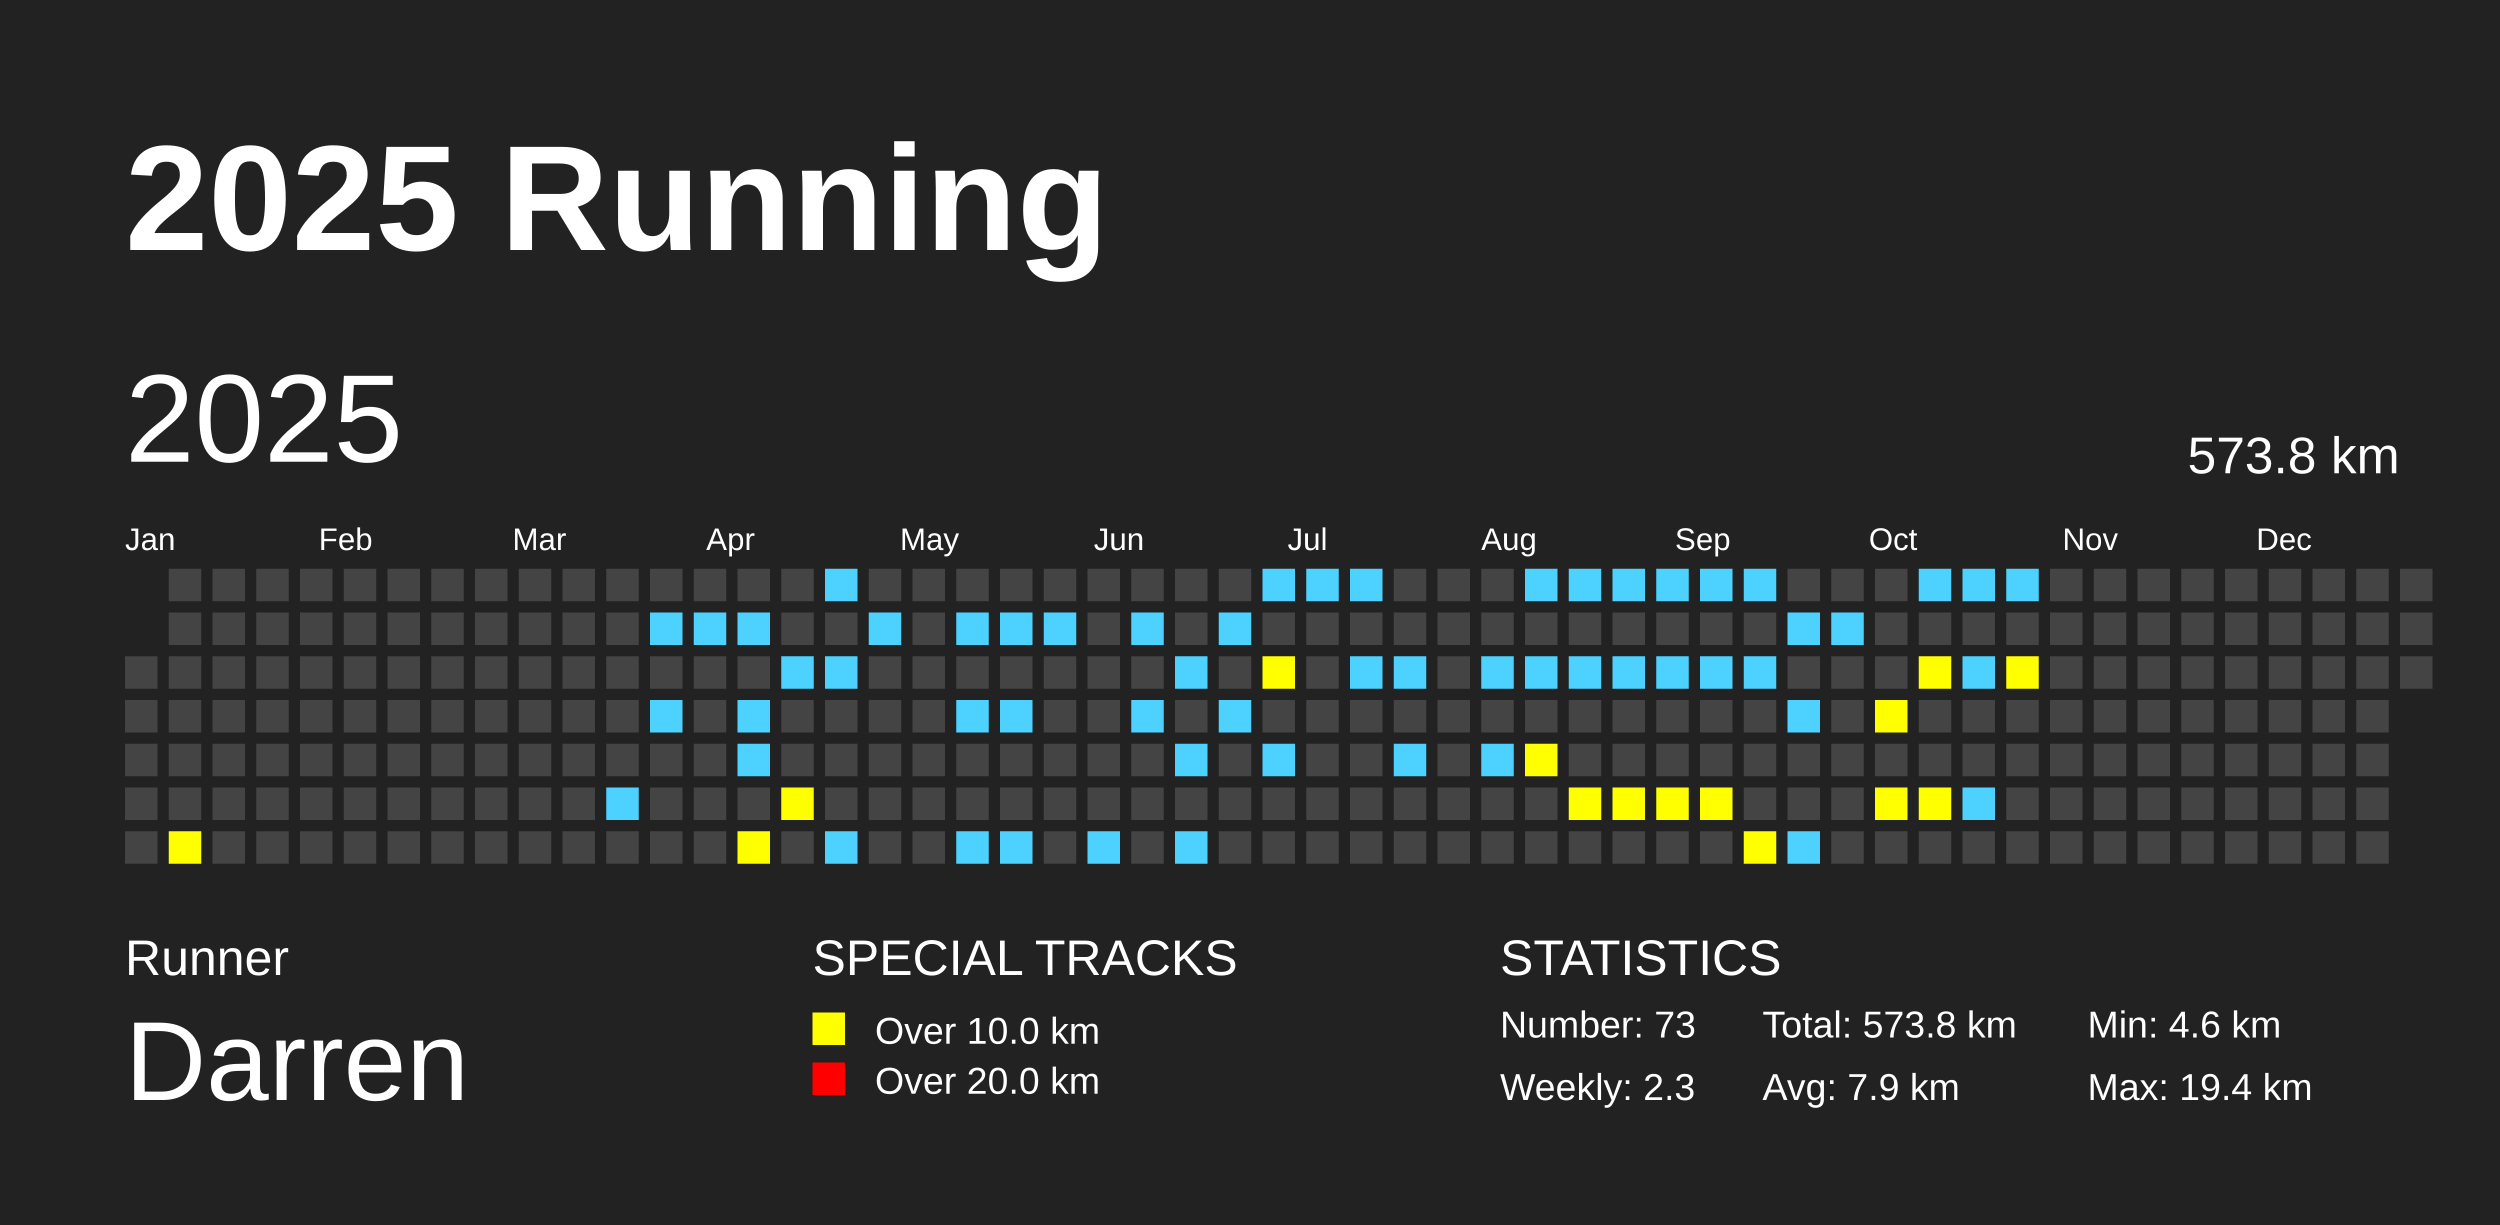
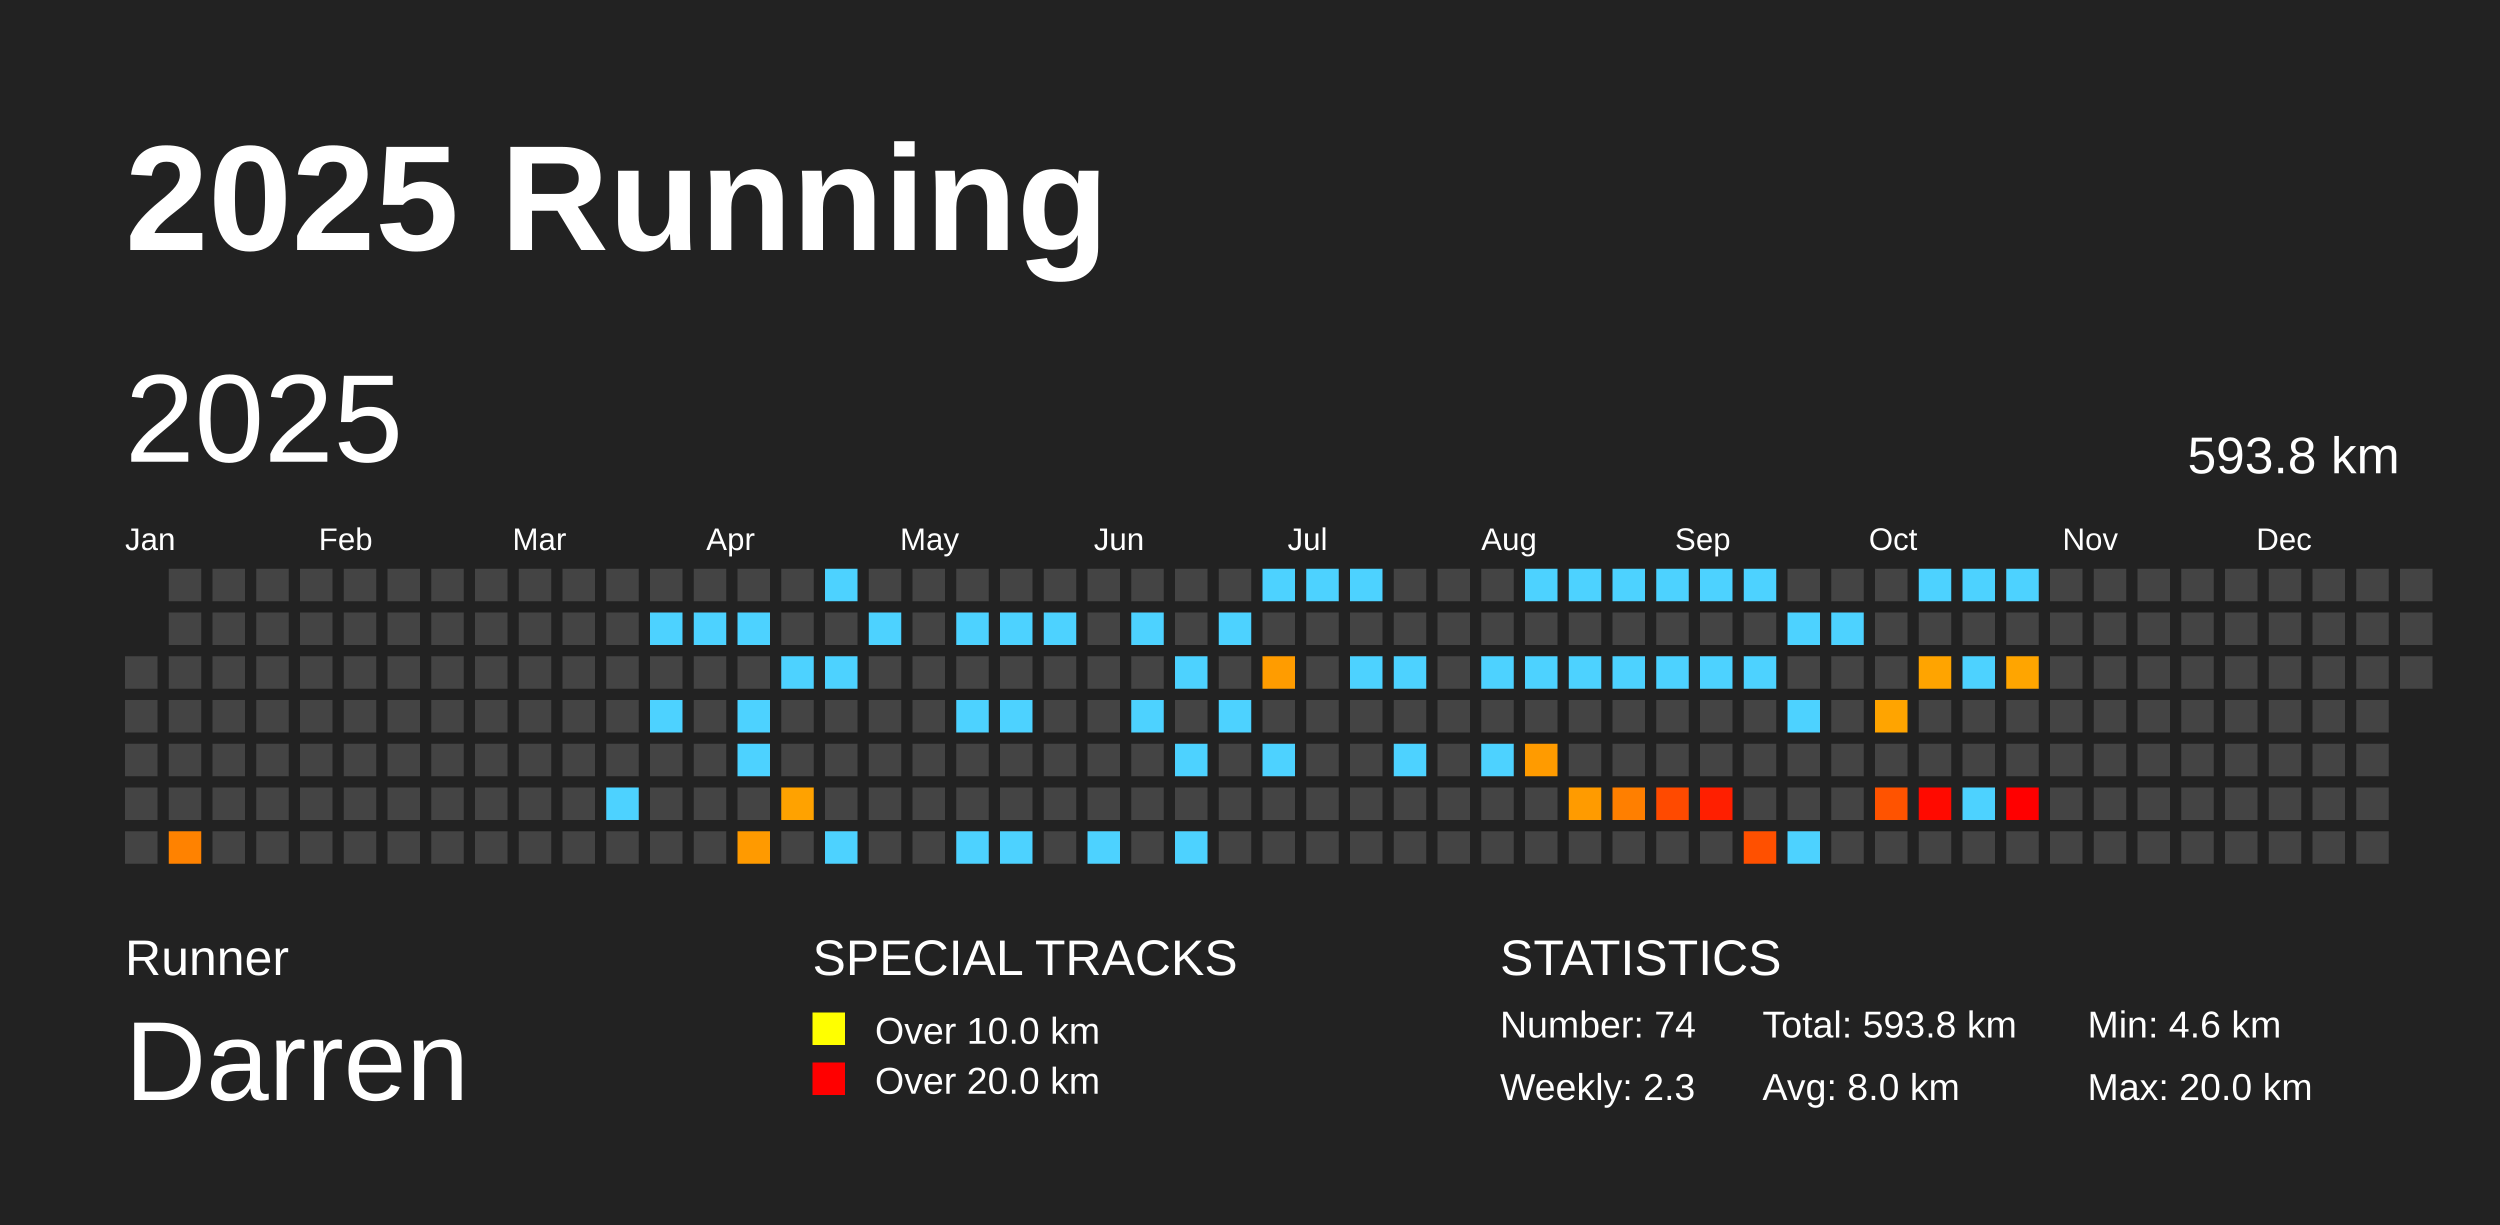
<svg xmlns="http://www.w3.org/2000/svg" baseProfile="full" height="98mm" version="1.1" viewBox="0,0,200,98" width="200mm">
  <defs />
  <rect fill="#222222" height="98" width="200" x="0" y="0" />
  <text fill="#FFFFFF" style="font-size:12px; font-family:Arial; font-weight:bold;" x="10" y="20">2025 Running</text>
  <text fill="#FFFFFF" style="font-size:4px; font-family:Arial" x="10" y="78">Runner</text>
  <text fill="#FFFFFF" style="font-size:9px; font-family:Arial" x="10" y="88">Darren</text>
  <text fill="#FFFFFF" style="font-size:4px; font-family:Arial" x="65" y="78">SPECIAL TRACKS</text>
  <rect fill="yellow" height="2.6" width="2.6" x="65" y="81" />
  <text fill="#FFFFFF" style="font-size:3px; font-family:Arial" x="70" y="83.5">Over 10.0 km</text>
  <rect fill="red" height="2.6" width="2.6" x="65" y="85" />
  <text fill="#FFFFFF" style="font-size:3px; font-family:Arial" x="70" y="87.5">Over 20.0 km</text>
  <text fill="#FFFFFF" style="font-size:4px; font-family:Arial" x="120" y="78">STATISTICS</text>
-   <text fill="#FFFFFF" style="font-size:3px; font-family:Arial" x="120" y="83">Number: 73</text>
+   <text fill="#FFFFFF" style="font-size:3px; font-family:Arial" x="120" y="83">Number: 74</text>
  <text fill="#FFFFFF" style="font-size:3px; font-family:Arial" x="120" y="88">Weekly: 2.3</text>
-   <text fill="#FFFFFF" style="font-size:3px; font-family:Arial" x="141" y="83">Total: 573.8 km</text>
-   <text fill="#FFFFFF" style="font-size:3px; font-family:Arial" x="141" y="88">Avg: 7.9 km</text>
+   <text fill="#FFFFFF" style="font-size:3px; font-family:Arial" x="141" y="83">Total: 593.8 km</text>
+   <text fill="#FFFFFF" style="font-size:3px; font-family:Arial" x="141" y="88">Avg: 8.0 km</text>
  <text fill="#FFFFFF" style="font-size:3px; font-family:Arial" x="167" y="83">Min: 4.6 km</text>
-   <text fill="#FFFFFF" style="font-size:3px; font-family:Arial" x="167" y="88">Max: 19.4 km</text>
+   <text fill="#FFFFFF" style="font-size:3px; font-family:Arial" x="167" y="88">Max: 20.0 km</text>
  <text dominant-baseline="hanging" fill="#FFFFFF" style="font-size:10.0px; font-family:Arial;" x="10" y="30">2025</text>
-   <text dominant-baseline="hanging" fill="#FFFFFF" style="font-size:4.125px; font-family:Arial;" x="175" y="35">573.8 km</text>
+   <text dominant-baseline="hanging" fill="#FFFFFF" style="font-size:4.125px; font-family:Arial;" x="175" y="35">593.8 km</text>
  <text fill="#FFFFFF" style="font-size:2.5px; font-family:Arial" x="10.0" y="44">Jan</text>
  <text fill="#FFFFFF" style="font-size:2.5px; font-family:Arial" x="25.5" y="44">Feb</text>
  <text fill="#FFFFFF" style="font-size:2.5px; font-family:Arial" x="41.0" y="44">Mar</text>
  <text fill="#FFFFFF" style="font-size:2.5px; font-family:Arial" x="56.5" y="44">Apr</text>
  <text fill="#FFFFFF" style="font-size:2.5px; font-family:Arial" x="72.0" y="44">May</text>
  <text fill="#FFFFFF" style="font-size:2.5px; font-family:Arial" x="87.5" y="44">Jun</text>
  <text fill="#FFFFFF" style="font-size:2.5px; font-family:Arial" x="103.0" y="44">Jul</text>
  <text fill="#FFFFFF" style="font-size:2.5px; font-family:Arial" x="118.5" y="44">Aug</text>
  <text fill="#FFFFFF" style="font-size:2.5px; font-family:Arial" x="134.0" y="44">Sep</text>
  <text fill="#FFFFFF" style="font-size:2.5px; font-family:Arial" x="149.5" y="44">Oct</text>
  <text fill="#FFFFFF" style="font-size:2.5px; font-family:Arial" x="165.0" y="44">Nov</text>
  <text fill="#FFFFFF" style="font-size:2.5px; font-family:Arial" x="180.5" y="44">Dec</text>
  <rect fill="#444444" height="2.6" width="2.6" x="10.0" y="52.5" />
  <rect fill="#444444" height="2.6" width="2.6" x="10.0" y="56.0" />
  <rect fill="#444444" height="2.6" width="2.6" x="10.0" y="59.5" />
  <rect fill="#444444" height="2.6" width="2.6" x="10.0" y="63.0" />
  <rect fill="#444444" height="2.6" width="2.6" x="10.0" y="66.5" />
  <rect fill="#444444" height="2.6" width="2.6" x="13.5" y="45.5" />
  <rect fill="#444444" height="2.6" width="2.6" x="13.5" y="49.0" />
  <rect fill="#444444" height="2.6" width="2.6" x="13.5" y="52.5" />
  <rect fill="#444444" height="2.6" width="2.6" x="13.5" y="56.0" />
  <rect fill="#444444" height="2.6" width="2.6" x="13.5" y="59.5" />
  <rect fill="#444444" height="2.6" width="2.6" x="13.5" y="63.0" />
-   <rect fill="yellow" height="2.6" width="2.6" x="13.5" y="66.5" />
+   <rect fill="#ff8200" height="2.6" width="2.6" x="13.5" y="66.5" />
  <rect fill="#444444" height="2.6" width="2.6" x="17.0" y="45.5" />
  <rect fill="#444444" height="2.6" width="2.6" x="17.0" y="49.0" />
  <rect fill="#444444" height="2.6" width="2.6" x="17.0" y="52.5" />
  <rect fill="#444444" height="2.6" width="2.6" x="17.0" y="56.0" />
  <rect fill="#444444" height="2.6" width="2.6" x="17.0" y="59.5" />
  <rect fill="#444444" height="2.6" width="2.6" x="17.0" y="63.0" />
  <rect fill="#444444" height="2.6" width="2.6" x="17.0" y="66.5" />
  <rect fill="#444444" height="2.6" width="2.6" x="20.5" y="45.5" />
  <rect fill="#444444" height="2.6" width="2.6" x="20.5" y="49.0" />
  <rect fill="#444444" height="2.6" width="2.6" x="20.5" y="52.5" />
  <rect fill="#444444" height="2.6" width="2.6" x="20.5" y="56.0" />
  <rect fill="#444444" height="2.6" width="2.6" x="20.5" y="59.5" />
  <rect fill="#444444" height="2.6" width="2.6" x="20.5" y="63.0" />
  <rect fill="#444444" height="2.6" width="2.6" x="20.5" y="66.5" />
  <rect fill="#444444" height="2.6" width="2.6" x="24.0" y="45.5" />
  <rect fill="#444444" height="2.6" width="2.6" x="24.0" y="49.0" />
  <rect fill="#444444" height="2.6" width="2.6" x="24.0" y="52.5" />
  <rect fill="#444444" height="2.6" width="2.6" x="24.0" y="56.0" />
  <rect fill="#444444" height="2.6" width="2.6" x="24.0" y="59.5" />
  <rect fill="#444444" height="2.6" width="2.6" x="24.0" y="63.0" />
  <rect fill="#444444" height="2.6" width="2.6" x="24.0" y="66.5" />
  <rect fill="#444444" height="2.6" width="2.6" x="27.5" y="45.5" />
  <rect fill="#444444" height="2.6" width="2.6" x="27.5" y="49.0" />
  <rect fill="#444444" height="2.6" width="2.6" x="27.5" y="52.5" />
  <rect fill="#444444" height="2.6" width="2.6" x="27.5" y="56.0" />
  <rect fill="#444444" height="2.6" width="2.6" x="27.5" y="59.5" />
  <rect fill="#444444" height="2.6" width="2.6" x="27.5" y="63.0" />
  <rect fill="#444444" height="2.6" width="2.6" x="27.5" y="66.5" />
  <rect fill="#444444" height="2.6" width="2.6" x="31.0" y="45.5" />
  <rect fill="#444444" height="2.6" width="2.6" x="31.0" y="49.0" />
  <rect fill="#444444" height="2.6" width="2.6" x="31.0" y="52.5" />
  <rect fill="#444444" height="2.6" width="2.6" x="31.0" y="56.0" />
  <rect fill="#444444" height="2.6" width="2.6" x="31.0" y="59.5" />
  <rect fill="#444444" height="2.6" width="2.6" x="31.0" y="63.0" />
  <rect fill="#444444" height="2.6" width="2.6" x="31.0" y="66.5" />
  <rect fill="#444444" height="2.6" width="2.6" x="34.5" y="45.5" />
  <rect fill="#444444" height="2.6" width="2.6" x="34.5" y="49.0" />
  <rect fill="#444444" height="2.6" width="2.6" x="34.5" y="52.5" />
  <rect fill="#444444" height="2.6" width="2.6" x="34.5" y="56.0" />
  <rect fill="#444444" height="2.6" width="2.6" x="34.5" y="59.5" />
  <rect fill="#444444" height="2.6" width="2.6" x="34.5" y="63.0" />
  <rect fill="#444444" height="2.6" width="2.6" x="34.5" y="66.5" />
  <rect fill="#444444" height="2.6" width="2.6" x="38.0" y="45.5" />
  <rect fill="#444444" height="2.6" width="2.6" x="38.0" y="49.0" />
  <rect fill="#444444" height="2.6" width="2.6" x="38.0" y="52.5" />
  <rect fill="#444444" height="2.6" width="2.6" x="38.0" y="56.0" />
  <rect fill="#444444" height="2.6" width="2.6" x="38.0" y="59.5" />
  <rect fill="#444444" height="2.6" width="2.6" x="38.0" y="63.0" />
  <rect fill="#444444" height="2.6" width="2.6" x="38.0" y="66.5" />
  <rect fill="#444444" height="2.6" width="2.6" x="41.5" y="45.5" />
  <rect fill="#444444" height="2.6" width="2.6" x="41.5" y="49.0" />
  <rect fill="#444444" height="2.6" width="2.6" x="41.5" y="52.5" />
  <rect fill="#444444" height="2.6" width="2.6" x="41.5" y="56.0" />
  <rect fill="#444444" height="2.6" width="2.6" x="41.5" y="59.5" />
  <rect fill="#444444" height="2.6" width="2.6" x="41.5" y="63.0" />
  <rect fill="#444444" height="2.6" width="2.6" x="41.5" y="66.5" />
  <rect fill="#444444" height="2.6" width="2.6" x="45.0" y="45.5" />
  <rect fill="#444444" height="2.6" width="2.6" x="45.0" y="49.0" />
  <rect fill="#444444" height="2.6" width="2.6" x="45.0" y="52.5" />
  <rect fill="#444444" height="2.6" width="2.6" x="45.0" y="56.0" />
  <rect fill="#444444" height="2.6" width="2.6" x="45.0" y="59.5" />
  <rect fill="#444444" height="2.6" width="2.6" x="45.0" y="63.0" />
  <rect fill="#444444" height="2.6" width="2.6" x="45.0" y="66.5" />
  <rect fill="#444444" height="2.6" width="2.6" x="48.5" y="45.5" />
  <rect fill="#444444" height="2.6" width="2.6" x="48.5" y="49.0" />
  <rect fill="#444444" height="2.6" width="2.6" x="48.5" y="52.5" />
  <rect fill="#444444" height="2.6" width="2.6" x="48.5" y="56.0" />
  <rect fill="#444444" height="2.6" width="2.6" x="48.5" y="59.5" />
-   <rect fill="#4DD2FF" height="2.6" width="2.6" x="48.5" y="63.0" />
+   <rect fill="#4dd2ff" height="2.6" width="2.6" x="48.5" y="63.0" />
  <rect fill="#444444" height="2.6" width="2.6" x="48.5" y="66.5" />
  <rect fill="#444444" height="2.6" width="2.6" x="52.0" y="45.5" />
-   <rect fill="#4DD2FF" height="2.6" width="2.6" x="52.0" y="49.0" />
+   <rect fill="#4dd2ff" height="2.6" width="2.6" x="52.0" y="49.0" />
  <rect fill="#444444" height="2.6" width="2.6" x="52.0" y="52.5" />
-   <rect fill="#4DD2FF" height="2.6" width="2.6" x="52.0" y="56.0" />
+   <rect fill="#4dd2ff" height="2.6" width="2.6" x="52.0" y="56.0" />
  <rect fill="#444444" height="2.6" width="2.6" x="52.0" y="59.5" />
  <rect fill="#444444" height="2.6" width="2.6" x="52.0" y="63.0" />
  <rect fill="#444444" height="2.6" width="2.6" x="52.0" y="66.5" />
  <rect fill="#444444" height="2.6" width="2.6" x="55.5" y="45.5" />
-   <rect fill="#4DD2FF" height="2.6" width="2.6" x="55.5" y="49.0" />
+   <rect fill="#4dd2ff" height="2.6" width="2.6" x="55.5" y="49.0" />
  <rect fill="#444444" height="2.6" width="2.6" x="55.5" y="52.5" />
  <rect fill="#444444" height="2.6" width="2.6" x="55.5" y="56.0" />
  <rect fill="#444444" height="2.6" width="2.6" x="55.5" y="59.5" />
  <rect fill="#444444" height="2.6" width="2.6" x="55.5" y="63.0" />
  <rect fill="#444444" height="2.6" width="2.6" x="55.5" y="66.5" />
  <rect fill="#444444" height="2.6" width="2.6" x="59.0" y="45.5" />
-   <rect fill="#4DD2FF" height="2.6" width="2.6" x="59.0" y="49.0" />
+   <rect fill="#4dd2ff" height="2.6" width="2.6" x="59.0" y="49.0" />
  <rect fill="#444444" height="2.6" width="2.6" x="59.0" y="52.5" />
-   <rect fill="#4DD2FF" height="2.6" width="2.6" x="59.0" y="56.0" />
-   <rect fill="#4DD2FF" height="2.6" width="2.6" x="59.0" y="59.5" />
+   <rect fill="#4dd2ff" height="2.6" width="2.6" x="59.0" y="56.0" />
+   <rect fill="#4dd2ff" height="2.6" width="2.6" x="59.0" y="59.5" />
  <rect fill="#444444" height="2.6" width="2.6" x="59.0" y="63.0" />
-   <rect fill="yellow" height="2.6" width="2.6" x="59.0" y="66.5" />
+   <rect fill="#ff9a00" height="2.6" width="2.6" x="59.0" y="66.5" />
  <rect fill="#444444" height="2.6" width="2.6" x="62.5" y="45.5" />
  <rect fill="#444444" height="2.6" width="2.6" x="62.5" y="49.0" />
-   <rect fill="#4DD2FF" height="2.6" width="2.6" x="62.5" y="52.5" />
+   <rect fill="#4dd2ff" height="2.6" width="2.6" x="62.5" y="52.5" />
  <rect fill="#444444" height="2.6" width="2.6" x="62.5" y="56.0" />
  <rect fill="#444444" height="2.6" width="2.6" x="62.5" y="59.5" />
-   <rect fill="yellow" height="2.6" width="2.6" x="62.5" y="63.0" />
+   <rect fill="#ffa200" height="2.6" width="2.6" x="62.5" y="63.0" />
  <rect fill="#444444" height="2.6" width="2.6" x="62.5" y="66.5" />
-   <rect fill="#4DD2FF" height="2.6" width="2.6" x="66.0" y="45.5" />
+   <rect fill="#4dd2ff" height="2.6" width="2.6" x="66.0" y="45.5" />
  <rect fill="#444444" height="2.6" width="2.6" x="66.0" y="49.0" />
-   <rect fill="#4DD2FF" height="2.6" width="2.6" x="66.0" y="52.5" />
+   <rect fill="#4dd2ff" height="2.6" width="2.6" x="66.0" y="52.5" />
  <rect fill="#444444" height="2.6" width="2.6" x="66.0" y="56.0" />
  <rect fill="#444444" height="2.6" width="2.6" x="66.0" y="59.5" />
  <rect fill="#444444" height="2.6" width="2.6" x="66.0" y="63.0" />
-   <rect fill="#4DD2FF" height="2.6" width="2.6" x="66.0" y="66.5" />
+   <rect fill="#4dd2ff" height="2.6" width="2.6" x="66.0" y="66.5" />
  <rect fill="#444444" height="2.6" width="2.6" x="69.5" y="45.5" />
-   <rect fill="#4DD2FF" height="2.6" width="2.6" x="69.5" y="49.0" />
+   <rect fill="#4dd2ff" height="2.6" width="2.6" x="69.5" y="49.0" />
  <rect fill="#444444" height="2.6" width="2.6" x="69.5" y="52.5" />
  <rect fill="#444444" height="2.6" width="2.6" x="69.5" y="56.0" />
  <rect fill="#444444" height="2.6" width="2.6" x="69.5" y="59.5" />
  <rect fill="#444444" height="2.6" width="2.6" x="69.5" y="63.0" />
  <rect fill="#444444" height="2.6" width="2.6" x="69.5" y="66.5" />
  <rect fill="#444444" height="2.6" width="2.6" x="73.0" y="45.5" />
  <rect fill="#444444" height="2.6" width="2.6" x="73.0" y="49.0" />
  <rect fill="#444444" height="2.6" width="2.6" x="73.0" y="52.5" />
  <rect fill="#444444" height="2.6" width="2.6" x="73.0" y="56.0" />
  <rect fill="#444444" height="2.6" width="2.6" x="73.0" y="59.5" />
  <rect fill="#444444" height="2.6" width="2.6" x="73.0" y="63.0" />
  <rect fill="#444444" height="2.6" width="2.6" x="73.0" y="66.5" />
  <rect fill="#444444" height="2.6" width="2.6" x="76.5" y="45.5" />
-   <rect fill="#4DD2FF" height="2.6" width="2.6" x="76.5" y="49.0" />
+   <rect fill="#4dd2ff" height="2.6" width="2.6" x="76.5" y="49.0" />
  <rect fill="#444444" height="2.6" width="2.6" x="76.5" y="52.5" />
-   <rect fill="#4DD2FF" height="2.6" width="2.6" x="76.5" y="56.0" />
+   <rect fill="#4dd2ff" height="2.6" width="2.6" x="76.5" y="56.0" />
  <rect fill="#444444" height="2.6" width="2.6" x="76.5" y="59.5" />
  <rect fill="#444444" height="2.6" width="2.6" x="76.5" y="63.0" />
-   <rect fill="#4DD2FF" height="2.6" width="2.6" x="76.5" y="66.5" />
+   <rect fill="#4dd2ff" height="2.6" width="2.6" x="76.5" y="66.5" />
  <rect fill="#444444" height="2.6" width="2.6" x="80.0" y="45.5" />
-   <rect fill="#4DD2FF" height="2.6" width="2.6" x="80.0" y="49.0" />
+   <rect fill="#4dd2ff" height="2.6" width="2.6" x="80.0" y="49.0" />
  <rect fill="#444444" height="2.6" width="2.6" x="80.0" y="52.5" />
-   <rect fill="#4DD2FF" height="2.6" width="2.6" x="80.0" y="56.0" />
+   <rect fill="#4dd2ff" height="2.6" width="2.6" x="80.0" y="56.0" />
  <rect fill="#444444" height="2.6" width="2.6" x="80.0" y="59.5" />
  <rect fill="#444444" height="2.6" width="2.6" x="80.0" y="63.0" />
-   <rect fill="#4DD2FF" height="2.6" width="2.6" x="80.0" y="66.5" />
+   <rect fill="#4dd2ff" height="2.6" width="2.6" x="80.0" y="66.5" />
  <rect fill="#444444" height="2.6" width="2.6" x="83.5" y="45.5" />
-   <rect fill="#4DD2FF" height="2.6" width="2.6" x="83.5" y="49.0" />
+   <rect fill="#4dd2ff" height="2.6" width="2.6" x="83.5" y="49.0" />
  <rect fill="#444444" height="2.6" width="2.6" x="83.5" y="52.5" />
  <rect fill="#444444" height="2.6" width="2.6" x="83.5" y="56.0" />
  <rect fill="#444444" height="2.6" width="2.6" x="83.5" y="59.5" />
  <rect fill="#444444" height="2.6" width="2.6" x="83.5" y="63.0" />
  <rect fill="#444444" height="2.6" width="2.6" x="83.5" y="66.5" />
  <rect fill="#444444" height="2.6" width="2.6" x="87.0" y="45.5" />
  <rect fill="#444444" height="2.6" width="2.6" x="87.0" y="49.0" />
  <rect fill="#444444" height="2.6" width="2.6" x="87.0" y="52.5" />
  <rect fill="#444444" height="2.6" width="2.6" x="87.0" y="56.0" />
  <rect fill="#444444" height="2.6" width="2.6" x="87.0" y="59.5" />
  <rect fill="#444444" height="2.6" width="2.6" x="87.0" y="63.0" />
-   <rect fill="#4DD2FF" height="2.6" width="2.6" x="87.0" y="66.5" />
+   <rect fill="#4dd2ff" height="2.6" width="2.6" x="87.0" y="66.5" />
  <rect fill="#444444" height="2.6" width="2.6" x="90.5" y="45.5" />
-   <rect fill="#4DD2FF" height="2.6" width="2.6" x="90.5" y="49.0" />
+   <rect fill="#4dd2ff" height="2.6" width="2.6" x="90.5" y="49.0" />
  <rect fill="#444444" height="2.6" width="2.6" x="90.5" y="52.5" />
-   <rect fill="#4DD2FF" height="2.6" width="2.6" x="90.5" y="56.0" />
+   <rect fill="#4dd2ff" height="2.6" width="2.6" x="90.5" y="56.0" />
  <rect fill="#444444" height="2.6" width="2.6" x="90.5" y="59.5" />
  <rect fill="#444444" height="2.6" width="2.6" x="90.5" y="63.0" />
  <rect fill="#444444" height="2.6" width="2.6" x="90.5" y="66.5" />
  <rect fill="#444444" height="2.6" width="2.6" x="94.0" y="45.5" />
  <rect fill="#444444" height="2.6" width="2.6" x="94.0" y="49.0" />
-   <rect fill="#4DD2FF" height="2.6" width="2.6" x="94.0" y="52.5" />
+   <rect fill="#4dd2ff" height="2.6" width="2.6" x="94.0" y="52.5" />
  <rect fill="#444444" height="2.6" width="2.6" x="94.0" y="56.0" />
-   <rect fill="#4DD2FF" height="2.6" width="2.6" x="94.0" y="59.5" />
+   <rect fill="#4dd2ff" height="2.6" width="2.6" x="94.0" y="59.5" />
  <rect fill="#444444" height="2.6" width="2.6" x="94.0" y="63.0" />
-   <rect fill="#4DD2FF" height="2.6" width="2.6" x="94.0" y="66.5" />
+   <rect fill="#4dd2ff" height="2.6" width="2.6" x="94.0" y="66.5" />
  <rect fill="#444444" height="2.6" width="2.6" x="97.5" y="45.5" />
-   <rect fill="#4DD2FF" height="2.6" width="2.6" x="97.5" y="49.0" />
+   <rect fill="#4dd2ff" height="2.6" width="2.6" x="97.5" y="49.0" />
  <rect fill="#444444" height="2.6" width="2.6" x="97.5" y="52.5" />
-   <rect fill="#4DD2FF" height="2.6" width="2.6" x="97.5" y="56.0" />
+   <rect fill="#4dd2ff" height="2.6" width="2.6" x="97.5" y="56.0" />
  <rect fill="#444444" height="2.6" width="2.6" x="97.5" y="59.5" />
  <rect fill="#444444" height="2.6" width="2.6" x="97.5" y="63.0" />
  <rect fill="#444444" height="2.6" width="2.6" x="97.5" y="66.5" />
-   <rect fill="#4DD2FF" height="2.6" width="2.6" x="101.0" y="45.5" />
+   <rect fill="#4dd2ff" height="2.6" width="2.6" x="101.0" y="45.5" />
  <rect fill="#444444" height="2.6" width="2.6" x="101.0" y="49.0" />
-   <rect fill="yellow" height="2.6" width="2.6" x="101.0" y="52.5" />
+   <rect fill="#ff9c00" height="2.6" width="2.6" x="101.0" y="52.5" />
  <rect fill="#444444" height="2.6" width="2.6" x="101.0" y="56.0" />
-   <rect fill="#4DD2FF" height="2.6" width="2.6" x="101.0" y="59.5" />
+   <rect fill="#4dd2ff" height="2.6" width="2.6" x="101.0" y="59.5" />
  <rect fill="#444444" height="2.6" width="2.6" x="101.0" y="63.0" />
  <rect fill="#444444" height="2.6" width="2.6" x="101.0" y="66.5" />
-   <rect fill="#4DD2FF" height="2.6" width="2.6" x="104.5" y="45.5" />
+   <rect fill="#4dd2ff" height="2.6" width="2.6" x="104.5" y="45.5" />
  <rect fill="#444444" height="2.6" width="2.6" x="104.5" y="49.0" />
  <rect fill="#444444" height="2.6" width="2.6" x="104.5" y="52.5" />
  <rect fill="#444444" height="2.6" width="2.6" x="104.5" y="56.0" />
  <rect fill="#444444" height="2.6" width="2.6" x="104.5" y="59.5" />
  <rect fill="#444444" height="2.6" width="2.6" x="104.5" y="63.0" />
  <rect fill="#444444" height="2.6" width="2.6" x="104.5" y="66.5" />
-   <rect fill="#4DD2FF" height="2.6" width="2.6" x="108.0" y="45.5" />
+   <rect fill="#4dd2ff" height="2.6" width="2.6" x="108.0" y="45.5" />
  <rect fill="#444444" height="2.6" width="2.6" x="108.0" y="49.0" />
-   <rect fill="#4DD2FF" height="2.6" width="2.6" x="108.0" y="52.5" />
+   <rect fill="#4dd2ff" height="2.6" width="2.6" x="108.0" y="52.5" />
  <rect fill="#444444" height="2.6" width="2.6" x="108.0" y="56.0" />
  <rect fill="#444444" height="2.6" width="2.6" x="108.0" y="59.5" />
  <rect fill="#444444" height="2.6" width="2.6" x="108.0" y="63.0" />
  <rect fill="#444444" height="2.6" width="2.6" x="108.0" y="66.5" />
  <rect fill="#444444" height="2.6" width="2.6" x="111.5" y="45.5" />
  <rect fill="#444444" height="2.6" width="2.6" x="111.5" y="49.0" />
-   <rect fill="#4DD2FF" height="2.6" width="2.6" x="111.5" y="52.5" />
+   <rect fill="#4dd2ff" height="2.6" width="2.6" x="111.5" y="52.5" />
  <rect fill="#444444" height="2.6" width="2.6" x="111.5" y="56.0" />
-   <rect fill="#4DD2FF" height="2.6" width="2.6" x="111.5" y="59.5" />
+   <rect fill="#4dd2ff" height="2.6" width="2.6" x="111.5" y="59.5" />
  <rect fill="#444444" height="2.6" width="2.6" x="111.5" y="63.0" />
  <rect fill="#444444" height="2.6" width="2.6" x="111.5" y="66.5" />
  <rect fill="#444444" height="2.6" width="2.6" x="115.0" y="45.5" />
  <rect fill="#444444" height="2.6" width="2.6" x="115.0" y="49.0" />
  <rect fill="#444444" height="2.6" width="2.6" x="115.0" y="52.5" />
  <rect fill="#444444" height="2.6" width="2.6" x="115.0" y="56.0" />
  <rect fill="#444444" height="2.6" width="2.6" x="115.0" y="59.5" />
  <rect fill="#444444" height="2.6" width="2.6" x="115.0" y="63.0" />
  <rect fill="#444444" height="2.6" width="2.6" x="115.0" y="66.5" />
  <rect fill="#444444" height="2.6" width="2.6" x="118.5" y="45.5" />
  <rect fill="#444444" height="2.6" width="2.6" x="118.5" y="49.0" />
-   <rect fill="#4DD2FF" height="2.6" width="2.6" x="118.5" y="52.5" />
+   <rect fill="#4dd2ff" height="2.6" width="2.6" x="118.5" y="52.5" />
  <rect fill="#444444" height="2.6" width="2.6" x="118.5" y="56.0" />
-   <rect fill="#4DD2FF" height="2.6" width="2.6" x="118.5" y="59.5" />
+   <rect fill="#4dd2ff" height="2.6" width="2.6" x="118.5" y="59.5" />
  <rect fill="#444444" height="2.6" width="2.6" x="118.5" y="63.0" />
  <rect fill="#444444" height="2.6" width="2.6" x="118.5" y="66.5" />
-   <rect fill="#4DD2FF" height="2.6" width="2.6" x="122.0" y="45.5" />
+   <rect fill="#4dd2ff" height="2.6" width="2.6" x="122.0" y="45.5" />
  <rect fill="#444444" height="2.6" width="2.6" x="122.0" y="49.0" />
-   <rect fill="#4DD2FF" height="2.6" width="2.6" x="122.0" y="52.5" />
+   <rect fill="#4dd2ff" height="2.6" width="2.6" x="122.0" y="52.5" />
  <rect fill="#444444" height="2.6" width="2.6" x="122.0" y="56.0" />
-   <rect fill="yellow" height="2.6" width="2.6" x="122.0" y="59.5" />
+   <rect fill="#ff9b00" height="2.6" width="2.6" x="122.0" y="59.5" />
  <rect fill="#444444" height="2.6" width="2.6" x="122.0" y="63.0" />
  <rect fill="#444444" height="2.6" width="2.6" x="122.0" y="66.5" />
-   <rect fill="#4DD2FF" height="2.6" width="2.6" x="125.5" y="45.5" />
+   <rect fill="#4dd2ff" height="2.6" width="2.6" x="125.5" y="45.5" />
  <rect fill="#444444" height="2.6" width="2.6" x="125.5" y="49.0" />
-   <rect fill="#4DD2FF" height="2.6" width="2.6" x="125.5" y="52.5" />
+   <rect fill="#4dd2ff" height="2.6" width="2.6" x="125.5" y="52.5" />
  <rect fill="#444444" height="2.6" width="2.6" x="125.5" y="56.0" />
  <rect fill="#444444" height="2.6" width="2.6" x="125.5" y="59.5" />
-   <rect fill="yellow" height="2.6" width="2.6" x="125.5" y="63.0" />
+   <rect fill="#ff9b00" height="2.6" width="2.6" x="125.5" y="63.0" />
  <rect fill="#444444" height="2.6" width="2.6" x="125.5" y="66.5" />
-   <rect fill="#4DD2FF" height="2.6" width="2.6" x="129.0" y="45.5" />
+   <rect fill="#4dd2ff" height="2.6" width="2.6" x="129.0" y="45.5" />
  <rect fill="#444444" height="2.6" width="2.6" x="129.0" y="49.0" />
-   <rect fill="#4DD2FF" height="2.6" width="2.6" x="129.0" y="52.5" />
+   <rect fill="#4dd2ff" height="2.6" width="2.6" x="129.0" y="52.5" />
  <rect fill="#444444" height="2.6" width="2.6" x="129.0" y="56.0" />
  <rect fill="#444444" height="2.6" width="2.6" x="129.0" y="59.5" />
-   <rect fill="yellow" height="2.6" width="2.6" x="129.0" y="63.0" />
+   <rect fill="#ff7f00" height="2.6" width="2.6" x="129.0" y="63.0" />
  <rect fill="#444444" height="2.6" width="2.6" x="129.0" y="66.5" />
-   <rect fill="#4DD2FF" height="2.6" width="2.6" x="132.5" y="45.5" />
+   <rect fill="#4dd2ff" height="2.6" width="2.6" x="132.5" y="45.5" />
  <rect fill="#444444" height="2.6" width="2.6" x="132.5" y="49.0" />
-   <rect fill="#4DD2FF" height="2.6" width="2.6" x="132.5" y="52.5" />
+   <rect fill="#4dd2ff" height="2.6" width="2.6" x="132.5" y="52.5" />
  <rect fill="#444444" height="2.6" width="2.6" x="132.5" y="56.0" />
  <rect fill="#444444" height="2.6" width="2.6" x="132.5" y="59.5" />
-   <rect fill="yellow" height="2.6" width="2.6" x="132.5" y="63.0" />
+   <rect fill="#ff4a00" height="2.6" width="2.6" x="132.5" y="63.0" />
  <rect fill="#444444" height="2.6" width="2.6" x="132.5" y="66.5" />
-   <rect fill="#4DD2FF" height="2.6" width="2.6" x="136.0" y="45.5" />
+   <rect fill="#4dd2ff" height="2.6" width="2.6" x="136.0" y="45.5" />
  <rect fill="#444444" height="2.6" width="2.6" x="136.0" y="49.0" />
-   <rect fill="#4DD2FF" height="2.6" width="2.6" x="136.0" y="52.5" />
+   <rect fill="#4dd2ff" height="2.6" width="2.6" x="136.0" y="52.5" />
  <rect fill="#444444" height="2.6" width="2.6" x="136.0" y="56.0" />
  <rect fill="#444444" height="2.6" width="2.6" x="136.0" y="59.5" />
-   <rect fill="yellow" height="2.6" width="2.6" x="136.0" y="63.0" />
+   <rect fill="#ff1f00" height="2.6" width="2.6" x="136.0" y="63.0" />
  <rect fill="#444444" height="2.6" width="2.6" x="136.0" y="66.5" />
-   <rect fill="#4DD2FF" height="2.6" width="2.6" x="139.5" y="45.5" />
+   <rect fill="#4dd2ff" height="2.6" width="2.6" x="139.5" y="45.5" />
  <rect fill="#444444" height="2.6" width="2.6" x="139.5" y="49.0" />
-   <rect fill="#4DD2FF" height="2.6" width="2.6" x="139.5" y="52.5" />
+   <rect fill="#4dd2ff" height="2.6" width="2.6" x="139.5" y="52.5" />
  <rect fill="#444444" height="2.6" width="2.6" x="139.5" y="56.0" />
  <rect fill="#444444" height="2.6" width="2.6" x="139.5" y="59.5" />
  <rect fill="#444444" height="2.6" width="2.6" x="139.5" y="63.0" />
-   <rect fill="yellow" height="2.6" width="2.6" x="139.5" y="66.5" />
+   <rect fill="#ff5000" height="2.6" width="2.6" x="139.5" y="66.5" />
  <rect fill="#444444" height="2.6" width="2.6" x="143.0" y="45.5" />
-   <rect fill="#4DD2FF" height="2.6" width="2.6" x="143.0" y="49.0" />
+   <rect fill="#4dd2ff" height="2.6" width="2.6" x="143.0" y="49.0" />
  <rect fill="#444444" height="2.6" width="2.6" x="143.0" y="52.5" />
-   <rect fill="#4DD2FF" height="2.6" width="2.6" x="143.0" y="56.0" />
+   <rect fill="#4dd2ff" height="2.6" width="2.6" x="143.0" y="56.0" />
  <rect fill="#444444" height="2.6" width="2.6" x="143.0" y="59.5" />
  <rect fill="#444444" height="2.6" width="2.6" x="143.0" y="63.0" />
-   <rect fill="#4DD2FF" height="2.6" width="2.6" x="143.0" y="66.5" />
+   <rect fill="#4dd2ff" height="2.6" width="2.6" x="143.0" y="66.5" />
  <rect fill="#444444" height="2.6" width="2.6" x="146.5" y="45.5" />
-   <rect fill="#4DD2FF" height="2.6" width="2.6" x="146.5" y="49.0" />
+   <rect fill="#4dd2ff" height="2.6" width="2.6" x="146.5" y="49.0" />
  <rect fill="#444444" height="2.6" width="2.6" x="146.5" y="52.5" />
  <rect fill="#444444" height="2.6" width="2.6" x="146.5" y="56.0" />
  <rect fill="#444444" height="2.6" width="2.6" x="146.5" y="59.5" />
  <rect fill="#444444" height="2.6" width="2.6" x="146.5" y="63.0" />
  <rect fill="#444444" height="2.6" width="2.6" x="146.5" y="66.5" />
  <rect fill="#444444" height="2.6" width="2.6" x="150.0" y="45.5" />
  <rect fill="#444444" height="2.6" width="2.6" x="150.0" y="49.0" />
  <rect fill="#444444" height="2.6" width="2.6" x="150.0" y="52.5" />
-   <rect fill="yellow" height="2.6" width="2.6" x="150.0" y="56.0" />
+   <rect fill="#ffa400" height="2.6" width="2.6" x="150.0" y="56.0" />
  <rect fill="#444444" height="2.6" width="2.6" x="150.0" y="59.5" />
-   <rect fill="yellow" height="2.6" width="2.6" x="150.0" y="63.0" />
+   <rect fill="#ff5300" height="2.6" width="2.6" x="150.0" y="63.0" />
  <rect fill="#444444" height="2.6" width="2.6" x="150.0" y="66.5" />
-   <rect fill="#4DD2FF" height="2.6" width="2.6" x="153.5" y="45.5" />
+   <rect fill="#4dd2ff" height="2.6" width="2.6" x="153.5" y="45.5" />
  <rect fill="#444444" height="2.6" width="2.6" x="153.5" y="49.0" />
-   <rect fill="yellow" height="2.6" width="2.6" x="153.5" y="52.5" />
+   <rect fill="#ffa400" height="2.6" width="2.6" x="153.5" y="52.5" />
  <rect fill="#444444" height="2.6" width="2.6" x="153.5" y="56.0" />
  <rect fill="#444444" height="2.6" width="2.6" x="153.5" y="59.5" />
-   <rect fill="yellow" height="2.6" width="2.6" x="153.5" y="63.0" />
+   <rect fill="#ff0a00" height="2.6" width="2.6" x="153.5" y="63.0" />
  <rect fill="#444444" height="2.6" width="2.6" x="153.5" y="66.5" />
-   <rect fill="#4DD2FF" height="2.6" width="2.6" x="157.0" y="45.5" />
+   <rect fill="#4dd2ff" height="2.6" width="2.6" x="157.0" y="45.5" />
  <rect fill="#444444" height="2.6" width="2.6" x="157.0" y="49.0" />
-   <rect fill="#4DD2FF" height="2.6" width="2.6" x="157.0" y="52.5" />
+   <rect fill="#4dd2ff" height="2.6" width="2.6" x="157.0" y="52.5" />
  <rect fill="#444444" height="2.6" width="2.6" x="157.0" y="56.0" />
  <rect fill="#444444" height="2.6" width="2.6" x="157.0" y="59.5" />
-   <rect fill="#4DD2FF" height="2.6" width="2.6" x="157.0" y="63.0" />
+   <rect fill="#4dd2ff" height="2.6" width="2.6" x="157.0" y="63.0" />
  <rect fill="#444444" height="2.6" width="2.6" x="157.0" y="66.5" />
-   <rect fill="#4DD2FF" height="2.6" width="2.6" x="160.5" y="45.5" />
+   <rect fill="#4dd2ff" height="2.6" width="2.6" x="160.5" y="45.5" />
  <rect fill="#444444" height="2.6" width="2.6" x="160.5" y="49.0" />
-   <rect fill="yellow" height="2.6" width="2.6" x="160.5" y="52.5" />
+   <rect fill="#ffa500" height="2.6" width="2.6" x="160.5" y="52.5" />
  <rect fill="#444444" height="2.6" width="2.6" x="160.5" y="56.0" />
  <rect fill="#444444" height="2.6" width="2.6" x="160.5" y="59.5" />
-   <rect fill="#444444" height="2.6" width="2.6" x="160.5" y="63.0" />
+   <rect fill="red" height="2.6" width="2.6" x="160.5" y="63.0" />
  <rect fill="#444444" height="2.6" width="2.6" x="160.5" y="66.5" />
  <rect fill="#444444" height="2.6" width="2.6" x="164.0" y="45.5" />
  <rect fill="#444444" height="2.6" width="2.6" x="164.0" y="49.0" />
  <rect fill="#444444" height="2.6" width="2.6" x="164.0" y="52.5" />
  <rect fill="#444444" height="2.6" width="2.6" x="164.0" y="56.0" />
  <rect fill="#444444" height="2.6" width="2.6" x="164.0" y="59.5" />
  <rect fill="#444444" height="2.6" width="2.6" x="164.0" y="63.0" />
  <rect fill="#444444" height="2.6" width="2.6" x="164.0" y="66.5" />
  <rect fill="#444444" height="2.6" width="2.6" x="167.5" y="45.5" />
  <rect fill="#444444" height="2.6" width="2.6" x="167.5" y="49.0" />
  <rect fill="#444444" height="2.6" width="2.6" x="167.5" y="52.5" />
  <rect fill="#444444" height="2.6" width="2.6" x="167.5" y="56.0" />
  <rect fill="#444444" height="2.6" width="2.6" x="167.5" y="59.5" />
  <rect fill="#444444" height="2.6" width="2.6" x="167.5" y="63.0" />
  <rect fill="#444444" height="2.6" width="2.6" x="167.5" y="66.5" />
  <rect fill="#444444" height="2.6" width="2.6" x="171.0" y="45.5" />
  <rect fill="#444444" height="2.6" width="2.6" x="171.0" y="49.0" />
  <rect fill="#444444" height="2.6" width="2.6" x="171.0" y="52.5" />
  <rect fill="#444444" height="2.6" width="2.6" x="171.0" y="56.0" />
  <rect fill="#444444" height="2.6" width="2.6" x="171.0" y="59.5" />
  <rect fill="#444444" height="2.6" width="2.6" x="171.0" y="63.0" />
  <rect fill="#444444" height="2.6" width="2.6" x="171.0" y="66.5" />
  <rect fill="#444444" height="2.6" width="2.6" x="174.5" y="45.5" />
  <rect fill="#444444" height="2.6" width="2.6" x="174.5" y="49.0" />
  <rect fill="#444444" height="2.6" width="2.6" x="174.5" y="52.5" />
  <rect fill="#444444" height="2.6" width="2.6" x="174.5" y="56.0" />
  <rect fill="#444444" height="2.6" width="2.6" x="174.5" y="59.5" />
  <rect fill="#444444" height="2.6" width="2.6" x="174.5" y="63.0" />
  <rect fill="#444444" height="2.6" width="2.6" x="174.5" y="66.5" />
  <rect fill="#444444" height="2.6" width="2.6" x="178.0" y="45.5" />
  <rect fill="#444444" height="2.6" width="2.6" x="178.0" y="49.0" />
  <rect fill="#444444" height="2.6" width="2.6" x="178.0" y="52.5" />
  <rect fill="#444444" height="2.6" width="2.6" x="178.0" y="56.0" />
  <rect fill="#444444" height="2.6" width="2.6" x="178.0" y="59.5" />
  <rect fill="#444444" height="2.6" width="2.6" x="178.0" y="63.0" />
  <rect fill="#444444" height="2.6" width="2.6" x="178.0" y="66.5" />
  <rect fill="#444444" height="2.6" width="2.6" x="181.5" y="45.5" />
  <rect fill="#444444" height="2.6" width="2.6" x="181.5" y="49.0" />
  <rect fill="#444444" height="2.6" width="2.6" x="181.5" y="52.5" />
  <rect fill="#444444" height="2.6" width="2.6" x="181.5" y="56.0" />
  <rect fill="#444444" height="2.6" width="2.6" x="181.5" y="59.5" />
  <rect fill="#444444" height="2.6" width="2.6" x="181.5" y="63.0" />
  <rect fill="#444444" height="2.6" width="2.6" x="181.5" y="66.5" />
  <rect fill="#444444" height="2.6" width="2.6" x="185.0" y="45.5" />
  <rect fill="#444444" height="2.6" width="2.6" x="185.0" y="49.0" />
  <rect fill="#444444" height="2.6" width="2.6" x="185.0" y="52.5" />
  <rect fill="#444444" height="2.6" width="2.6" x="185.0" y="56.0" />
  <rect fill="#444444" height="2.6" width="2.6" x="185.0" y="59.5" />
  <rect fill="#444444" height="2.6" width="2.6" x="185.0" y="63.0" />
  <rect fill="#444444" height="2.6" width="2.6" x="185.0" y="66.5" />
  <rect fill="#444444" height="2.6" width="2.6" x="188.5" y="45.5" />
  <rect fill="#444444" height="2.6" width="2.6" x="188.5" y="49.0" />
  <rect fill="#444444" height="2.6" width="2.6" x="188.5" y="52.5" />
  <rect fill="#444444" height="2.6" width="2.6" x="188.5" y="56.0" />
  <rect fill="#444444" height="2.6" width="2.6" x="188.5" y="59.5" />
  <rect fill="#444444" height="2.6" width="2.6" x="188.5" y="63.0" />
  <rect fill="#444444" height="2.6" width="2.6" x="188.5" y="66.5" />
  <rect fill="#444444" height="2.6" width="2.6" x="192.0" y="45.5" />
  <rect fill="#444444" height="2.6" width="2.6" x="192.0" y="49.0" />
  <rect fill="#444444" height="2.6" width="2.6" x="192.0" y="52.5" />
</svg>
